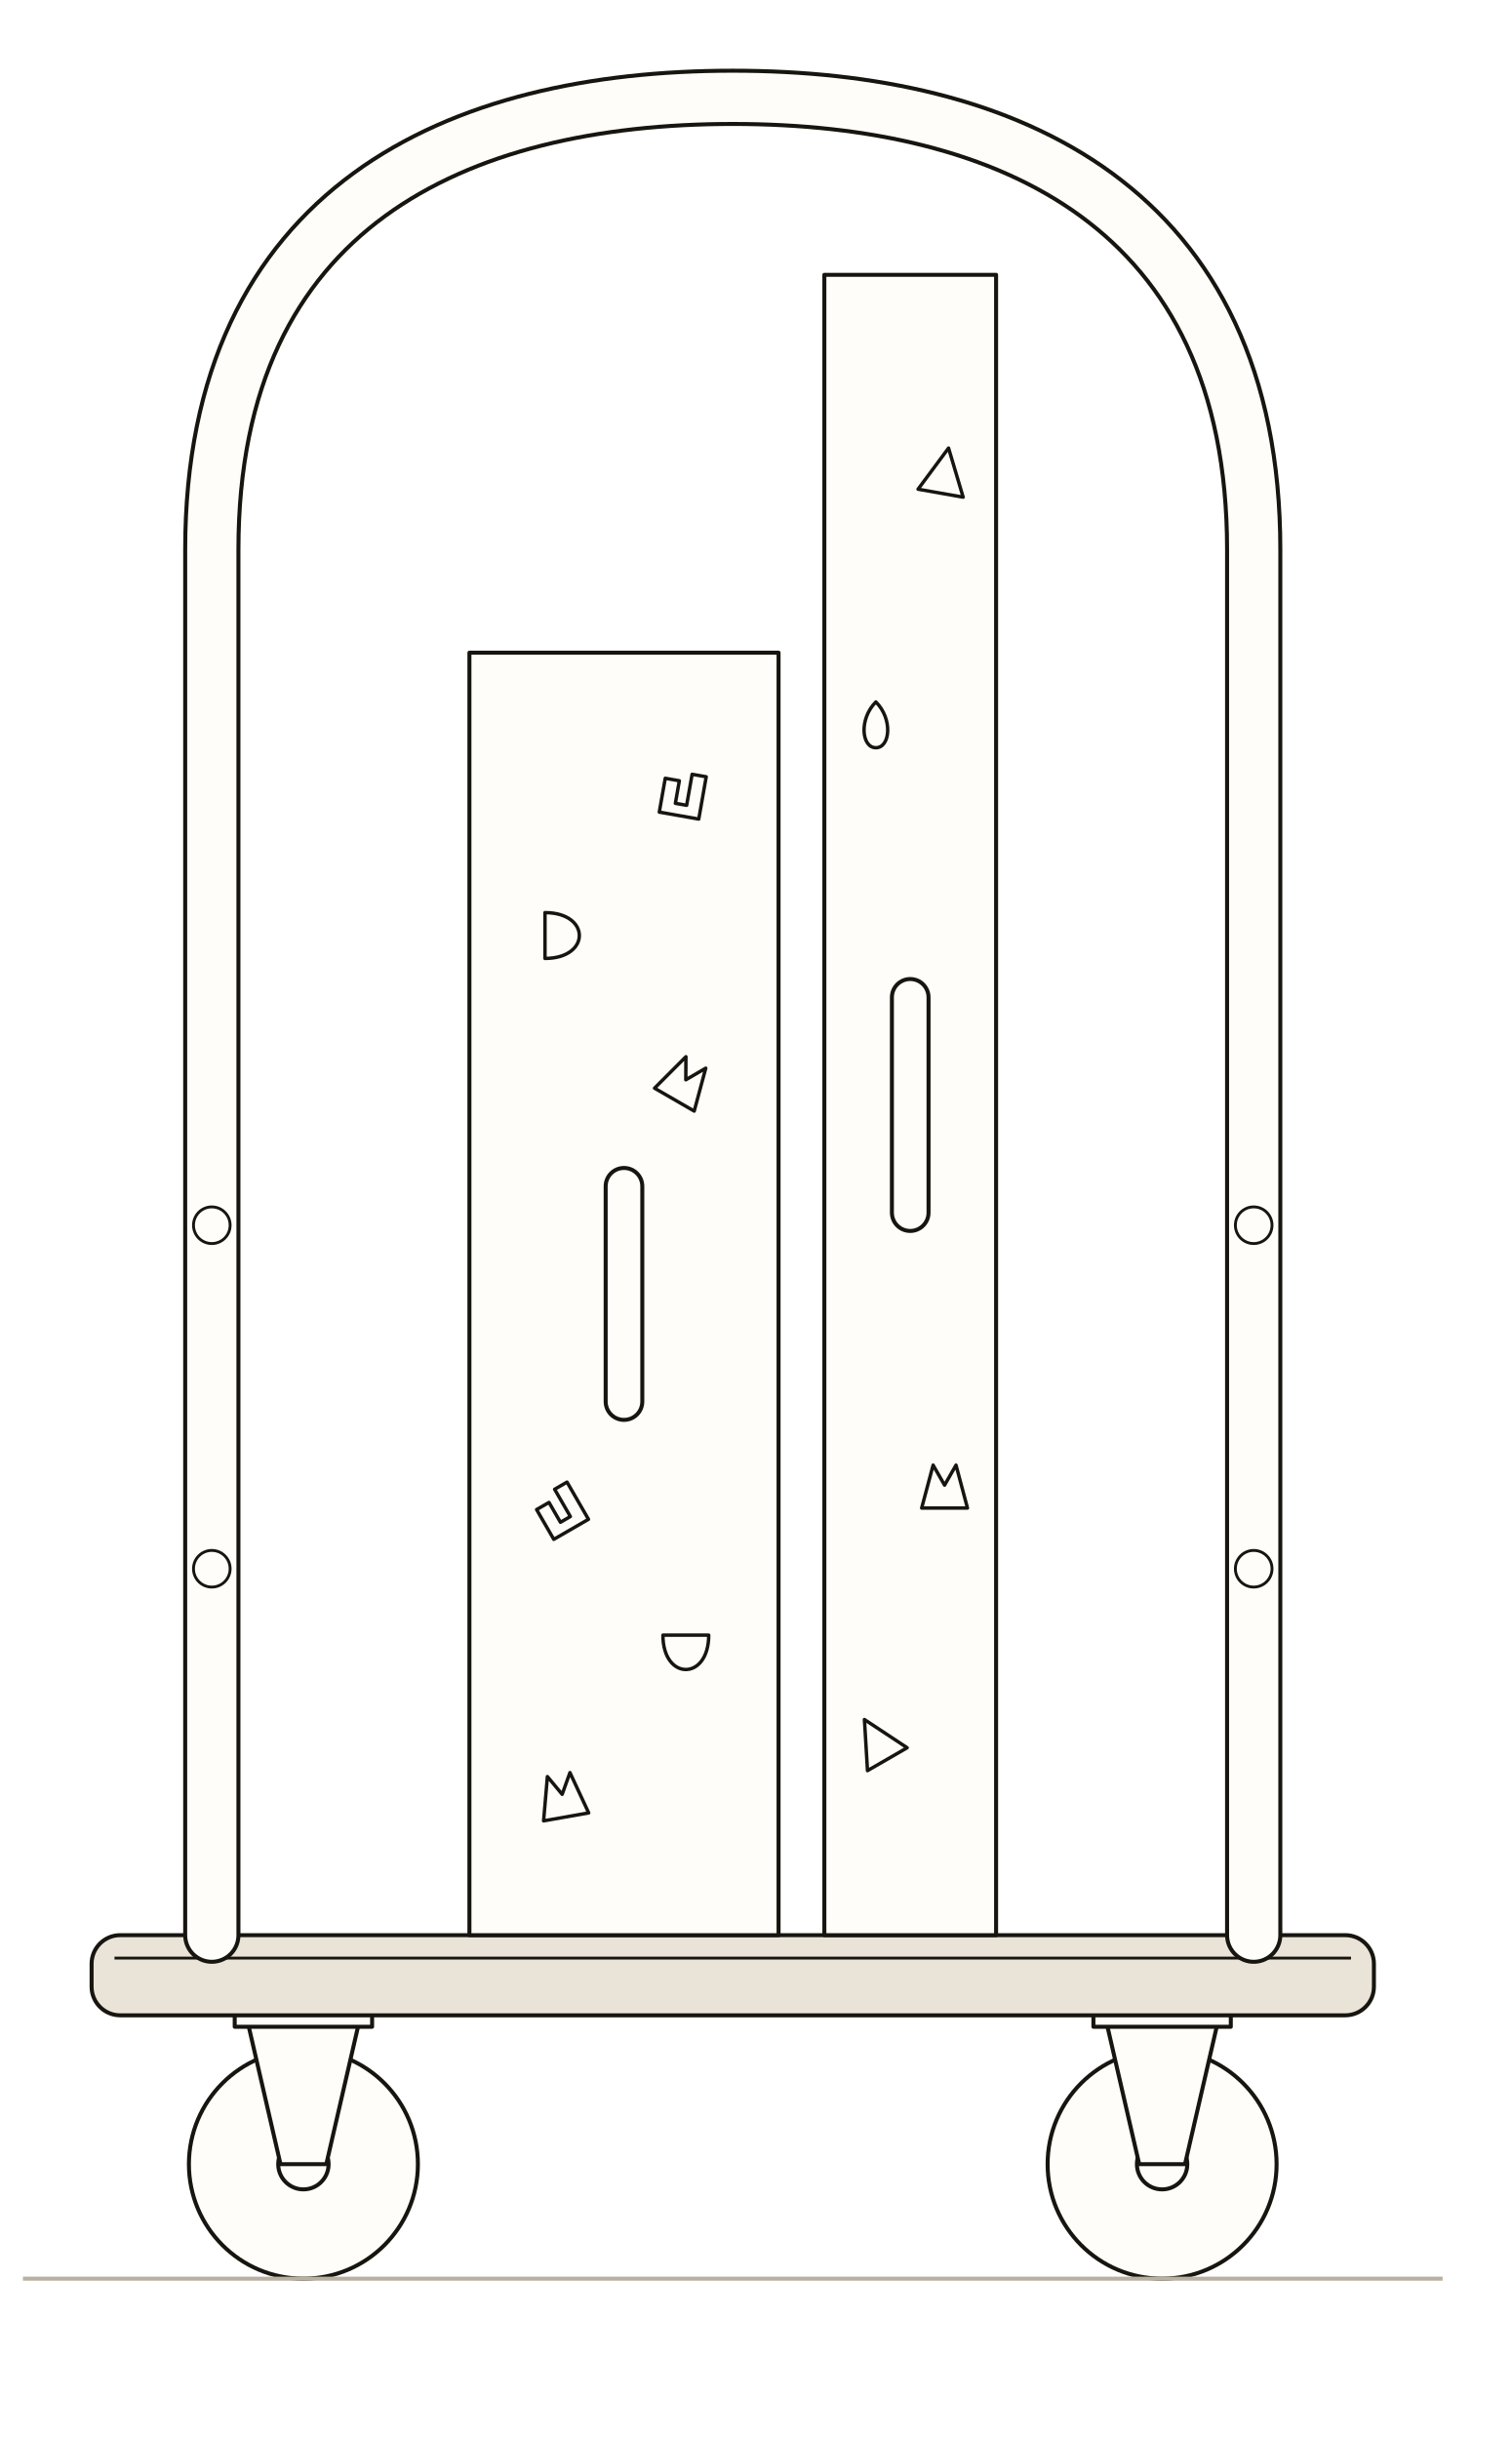
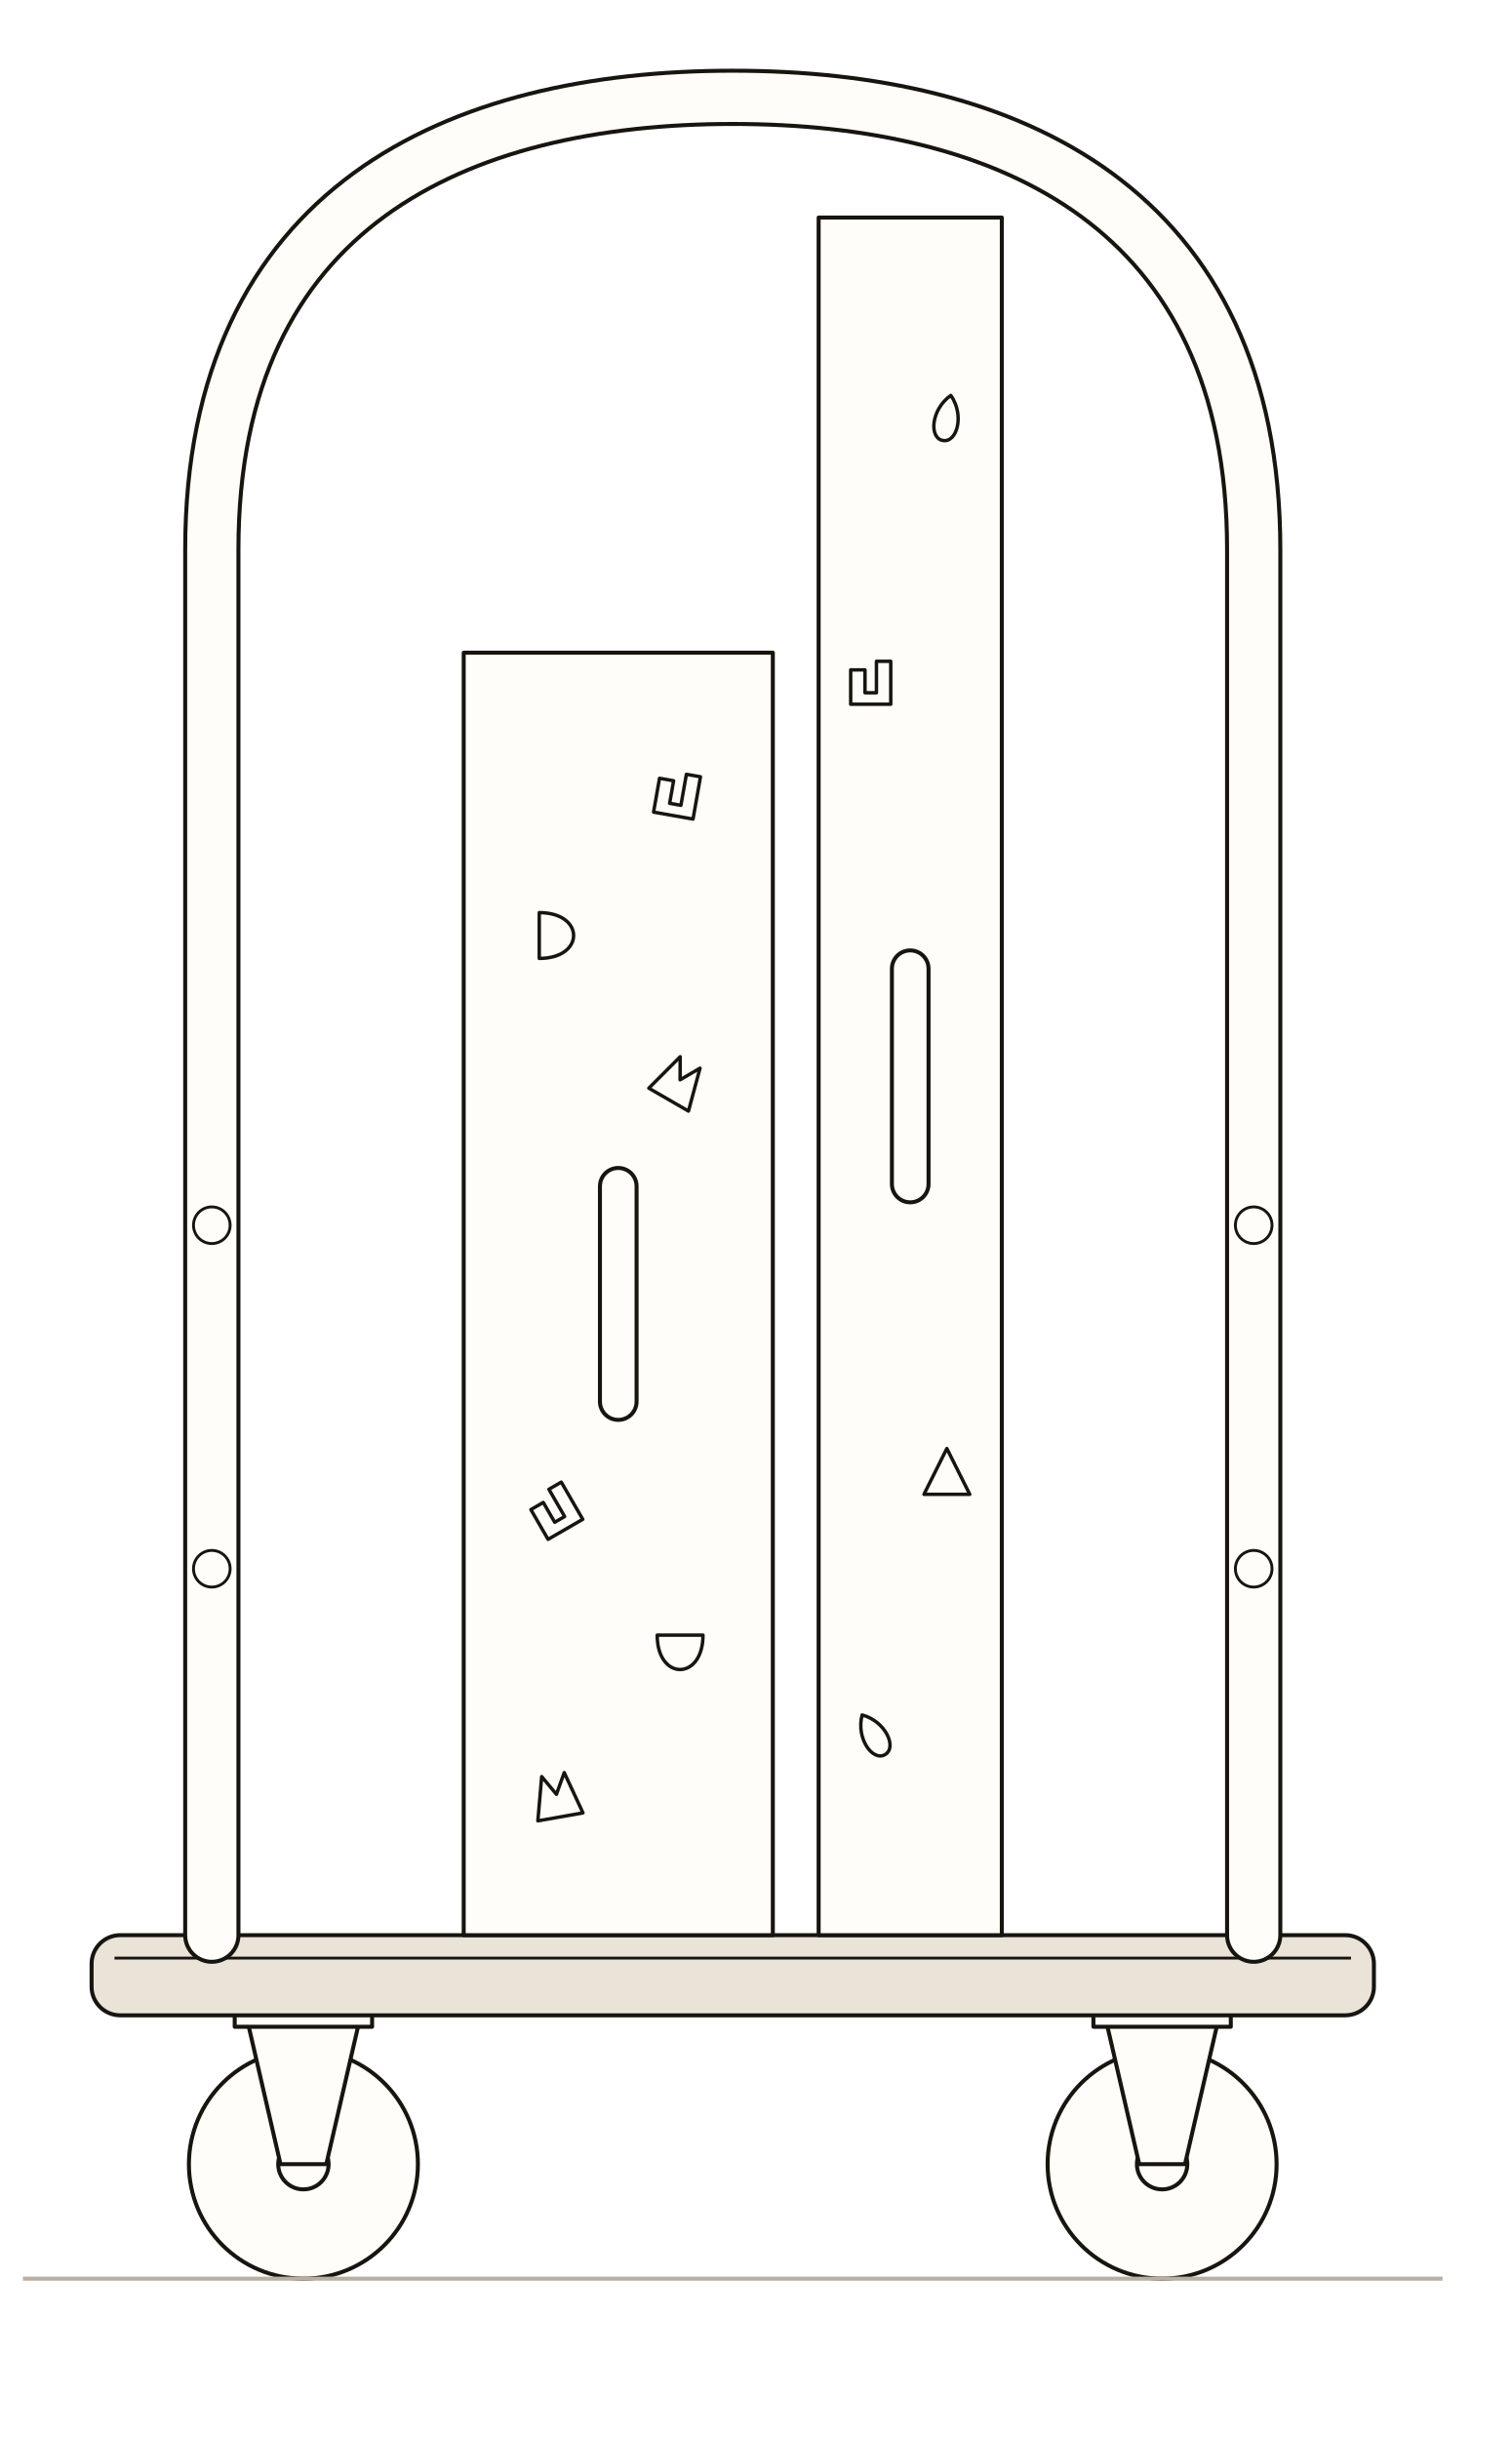
<svg xmlns="http://www.w3.org/2000/svg" viewBox="-8 1 132 213" stroke="#17150f" stroke-width=".35" stroke-linejoin="round">
  <circle cx="18.5" cy="190.0" r="10.0" fill="#fffdf9" />
  <circle cx="18.5" cy="190.0" r="2.2" fill="#fffdf9" />
  <path d="M13.5,177 H23.5 L20.5,190.0 H16.5 Z" fill="#fffdf9" />
  <rect x="12.50" y="176.50" width="12.00" height="1.50" rx="0" fill="#fffdf9" />
  <circle cx="93.5" cy="190.0" r="10.0" fill="#fffdf9" />
  <circle cx="93.5" cy="190.0" r="2.2" fill="#fffdf9" />
  <path d="M88.5,177 H98.5 L95.5,190.0 H91.5 Z" fill="#fffdf9" />
  <rect x="87.50" y="176.50" width="12.00" height="1.50" rx="0" fill="#fffdf9" />
  <rect x="0.00" y="170.00" width="112.00" height="7.00" rx="2.5" fill="#e9e3d8" />
  <line x1="2" y1="172" x2="110" y2="172" stroke-width=".25" />
-   <rect x="33.00" y="58.00" width="27.00" height="112.00" rx="0" fill="#fffdf9" />
-   <path d="M2,6 h5 v8 h4 V3 h5 v15 H2 Z" transform="translate(49.4,67.8) rotate(10,2.5,2.5) scale(0.25)" fill="none" stroke-width="1.2" />
-   <path d="M4,2 V18 C20,18 20,2 4,2 Z" transform="translate(38.6,80.2) rotate(0,2.5,2.5) scale(0.25)" fill="none" stroke-width="1.2" />
-   <path d="M2,18 L6,3 L10,10 L14,3 L18,18 Z" transform="translate(49.4,92.8) rotate(30,2.5,2.5) scale(0.25)" fill="none" stroke-width="1.2" />
-   <path d="M2,6 h5 v8 h4 V3 h5 v15 H2 Z" transform="translate(38.6,130.2) rotate(-30,2.5,2.5) scale(0.25)" fill="none" stroke-width="1.2" />
-   <path d="M4,2 V18 C20,18 20,2 4,2 Z" transform="translate(49.4,142.8) rotate(90,2.5,2.5) scale(0.25)" fill="none" stroke-width="1.2" />
-   <path d="M2,18 L6,3 L10,10 L14,3 L18,18 Z" transform="translate(38.6,155.2) rotate(-10,2.5,2.5) scale(0.25)" fill="none" stroke-width="1.2" />
-   <rect x="44.90" y="103.00" width="3.20" height="22.00" rx="1.6" fill="#fffdf9" />
-   <rect x="64.00" y="25.00" width="15.00" height="145.00" rx="0" fill="#fffdf9" />
-   <path d="M2,18 L10,2 L18,18 Z" transform="translate(72.0,39.6) rotate(10,2.5,2.5) scale(0.25)" fill="none" stroke-width="1.2" />
-   <path d="M10,2 C16,8 15,18 10,18 C5,18 4,8 10,2 Z" transform="translate(66.0,61.8) rotate(0,2.5,2.5) scale(0.25)" fill="none" stroke-width="1.2" />
-   <path d="M2,18 L6,3 L10,10 L14,3 L18,18 Z" transform="translate(72.0,128.2) rotate(0,2.5,2.5) scale(0.25)" fill="none" stroke-width="1.2" />
-   <path d="M2,18 L10,2 L18,18 Z" transform="translate(66.0,150.4) rotate(-30,2.5,2.5) scale(0.25)" fill="none" stroke-width="1.2" />
-   <rect x="69.90" y="86.50" width="3.20" height="22.00" rx="1.6" fill="#fffdf9" />
+   <rect x="32.50" y="58.00" width="27.00" height="112.00" rx="0" fill="#fffdf9" />
+   <path d="M2,6 h5 v8 h4 V3 h5 v15 H2 Z" transform="translate(48.9,67.8) rotate(10,2.5,2.5) scale(0.25)" fill="none" stroke-width="1.2" />
+   <path d="M4,2 V18 C20,18 20,2 4,2 Z" transform="translate(38.1,80.2) rotate(0,2.5,2.5) scale(0.25)" fill="none" stroke-width="1.2" />
+   <path d="M2,18 L6,3 L10,10 L14,3 L18,18 Z" transform="translate(48.9,92.8) rotate(30,2.5,2.5) scale(0.25)" fill="none" stroke-width="1.2" />
+   <path d="M2,6 h5 v8 h4 V3 h5 v15 H2 Z" transform="translate(38.1,130.2) rotate(-30,2.5,2.5) scale(0.25)" fill="none" stroke-width="1.2" />
+   <path d="M4,2 V18 C20,18 20,2 4,2 Z" transform="translate(48.9,142.8) rotate(90,2.5,2.5) scale(0.25)" fill="none" stroke-width="1.2" />
+   <path d="M2,18 L6,3 L10,10 L14,3 L18,18 Z" transform="translate(38.1,155.2) rotate(-10,2.5,2.5) scale(0.25)" fill="none" stroke-width="1.2" />
+   <rect x="44.40" y="103.00" width="3.20" height="22.00" rx="1.6" fill="#fffdf9" />
+   <rect x="63.50" y="20.00" width="16.00" height="150.00" rx="0" fill="#fffdf9" />
+   <path d="M10,2 C16,8 15,18 10,18 C5,18 4,8 10,2 Z" transform="translate(72.2,35.0) rotate(10,2.5,2.5) scale(0.25)" fill="none" stroke-width="1.2" />
+   <path d="M2,6 h5 v8 h4 V3 h5 v15 H2 Z" transform="translate(65.8,58.0) rotate(0,2.5,2.5) scale(0.25)" fill="none" stroke-width="1.2" />
+   <path d="M2,18 L10,2 L18,18 Z" transform="translate(72.2,127.0) rotate(0,2.5,2.5) scale(0.25)" fill="none" stroke-width="1.2" />
+   <path d="M10,2 C16,8 15,18 10,18 C5,18 4,8 10,2 Z" transform="translate(65.8,150.0) rotate(-30,2.5,2.5) scale(0.25)" fill="none" stroke-width="1.2" />
+   <rect x="69.90" y="84.00" width="3.20" height="22.00" rx="1.6" fill="#fffdf9" />
  <path d="M10.5,170 V49 C10.5,19 32.0,9.5 56.0,9.5 C80.0,9.5 101.5,19 101.5,49 V170" fill="none" stroke="#17150f" stroke-width="5" stroke-linecap="round" stroke-linejoin="round" />
  <path d="M10.5,170 V49 C10.5,19 32.0,9.5 56.0,9.5 C80.0,9.5 101.5,19 101.5,49 V170" fill="none" stroke="#fffdf9" stroke-width="4.3" stroke-linecap="round" stroke-linejoin="round" />
  <circle cx="10.5" cy="138" r="1.60" fill="none" stroke-width=".25" />
  <circle cx="101.5" cy="138" r="1.60" fill="none" stroke-width=".25" />
  <circle cx="10.5" cy="108" r="1.60" fill="none" stroke-width=".25" />
  <circle cx="101.5" cy="108" r="1.60" fill="none" stroke-width=".25" />
  <line x1="-6" y1="200" x2="118" y2="200" stroke="#b9b0a2" stroke-width=".35" />
</svg>
